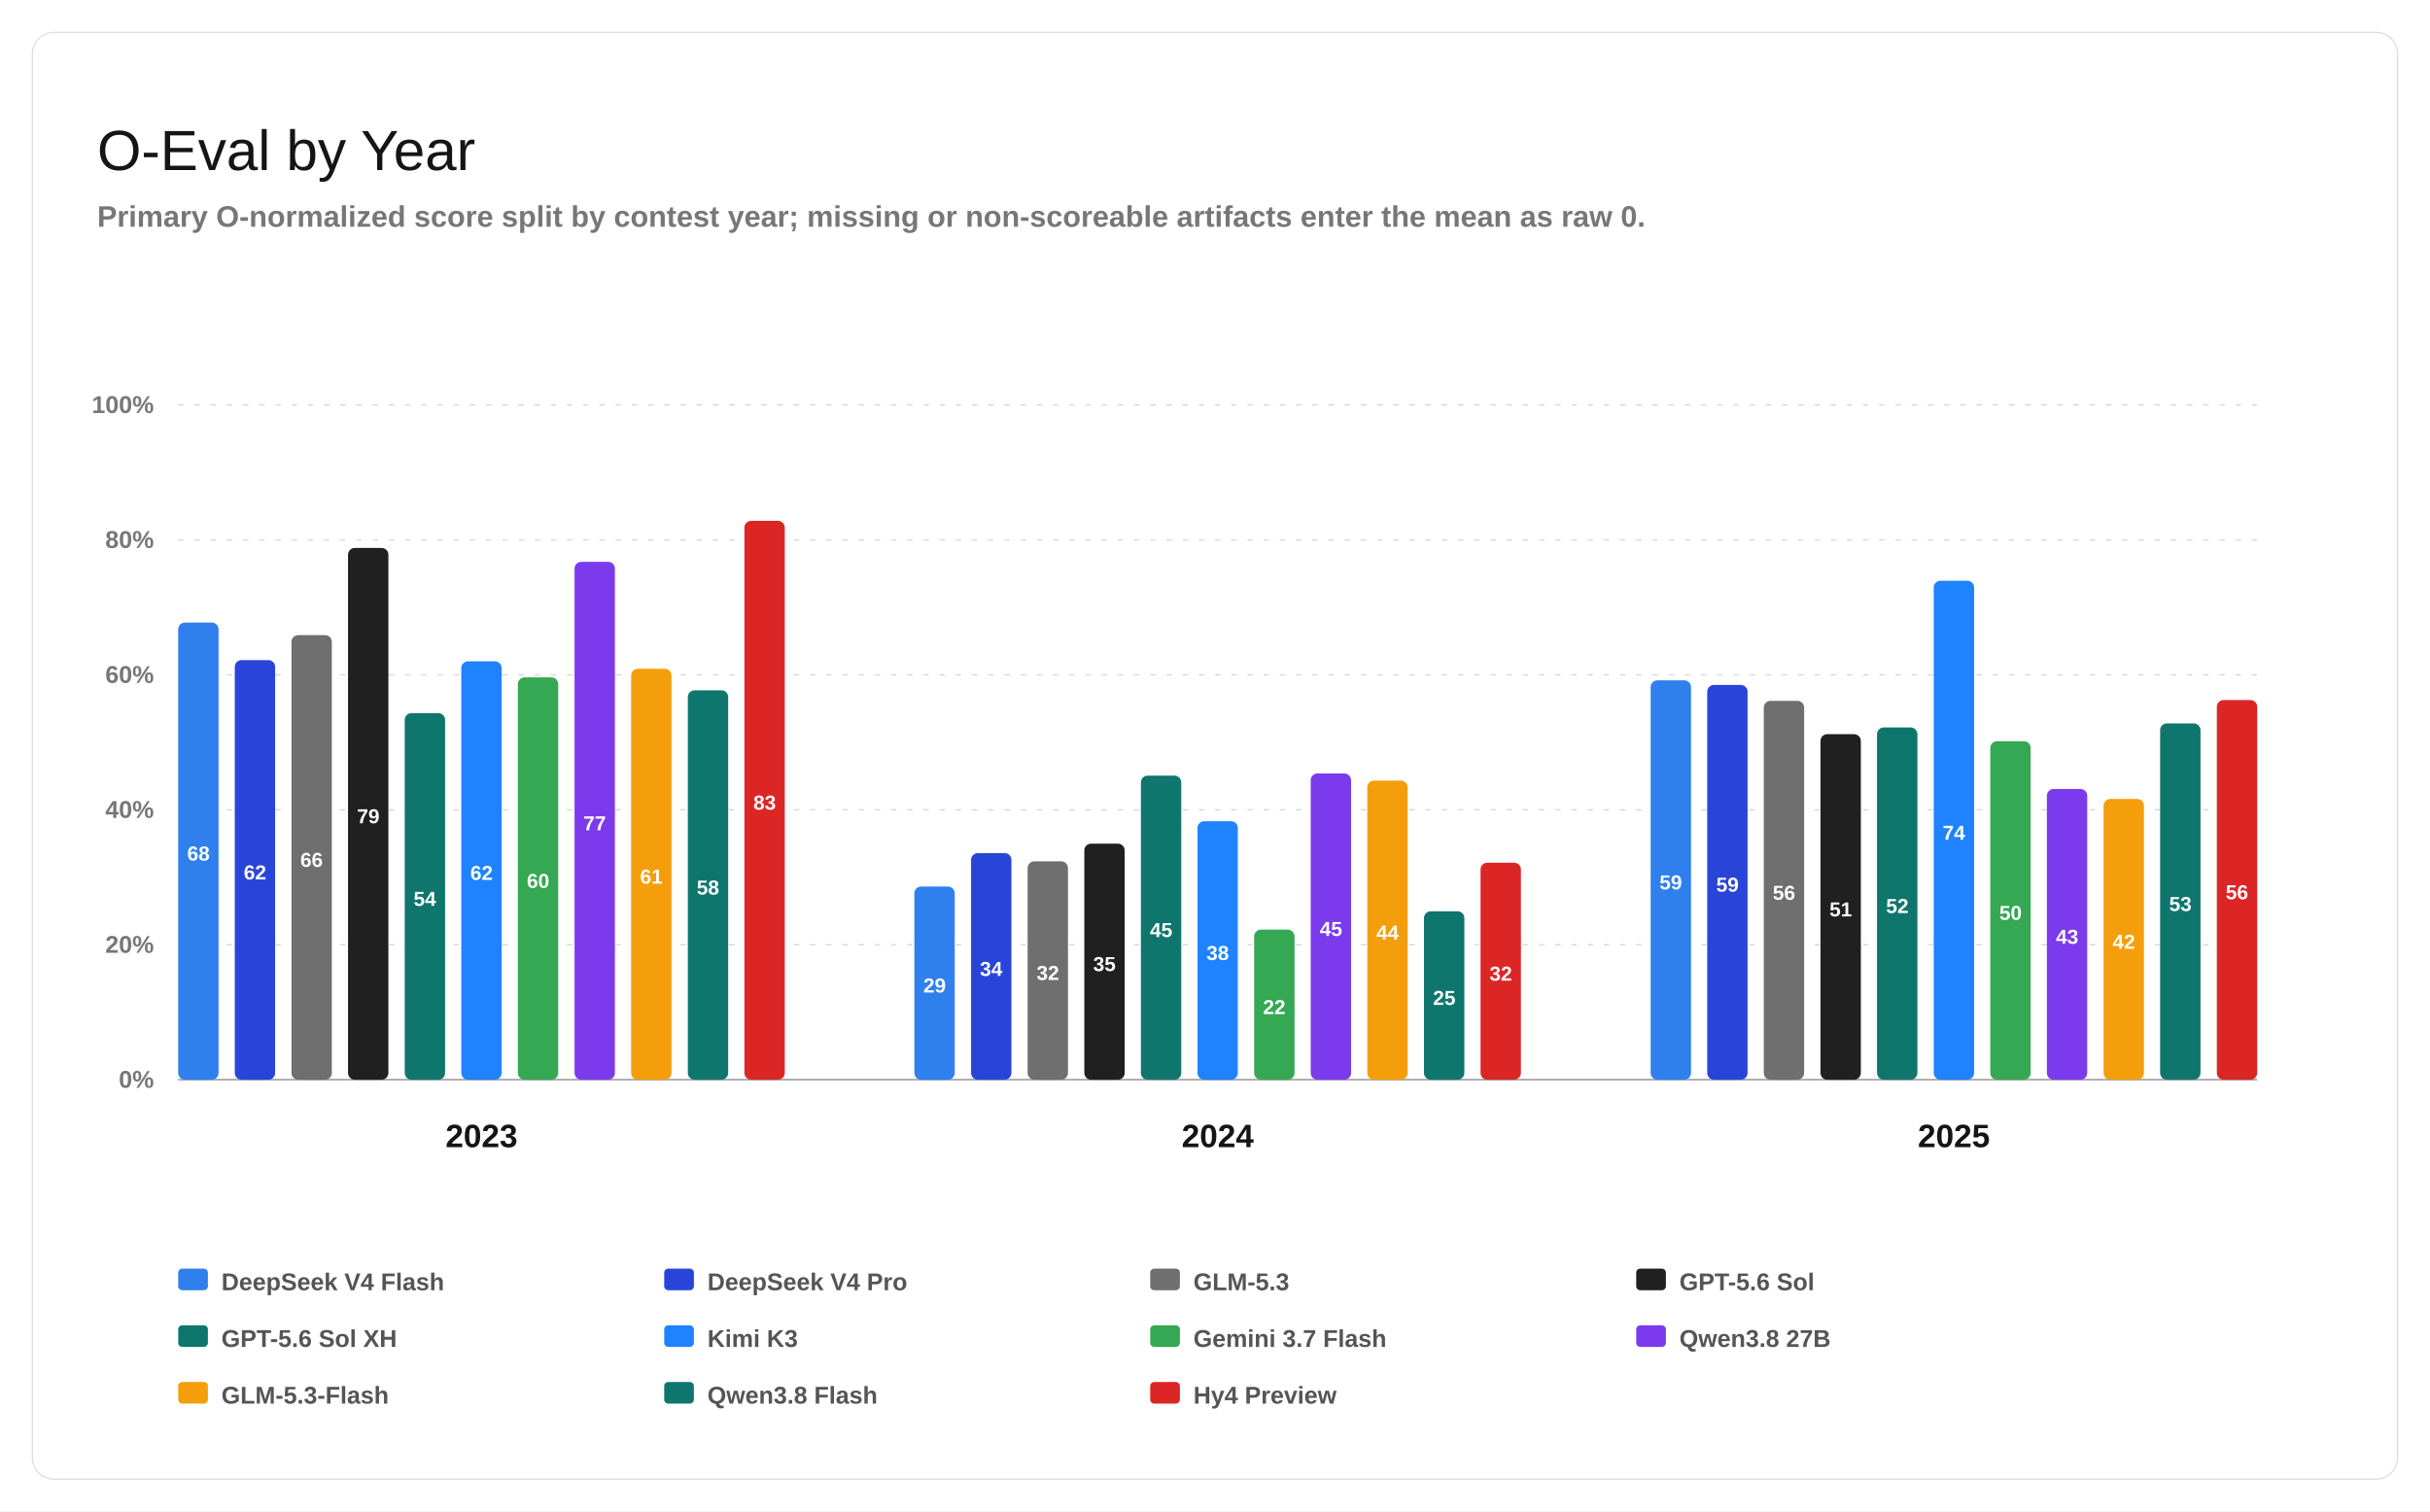
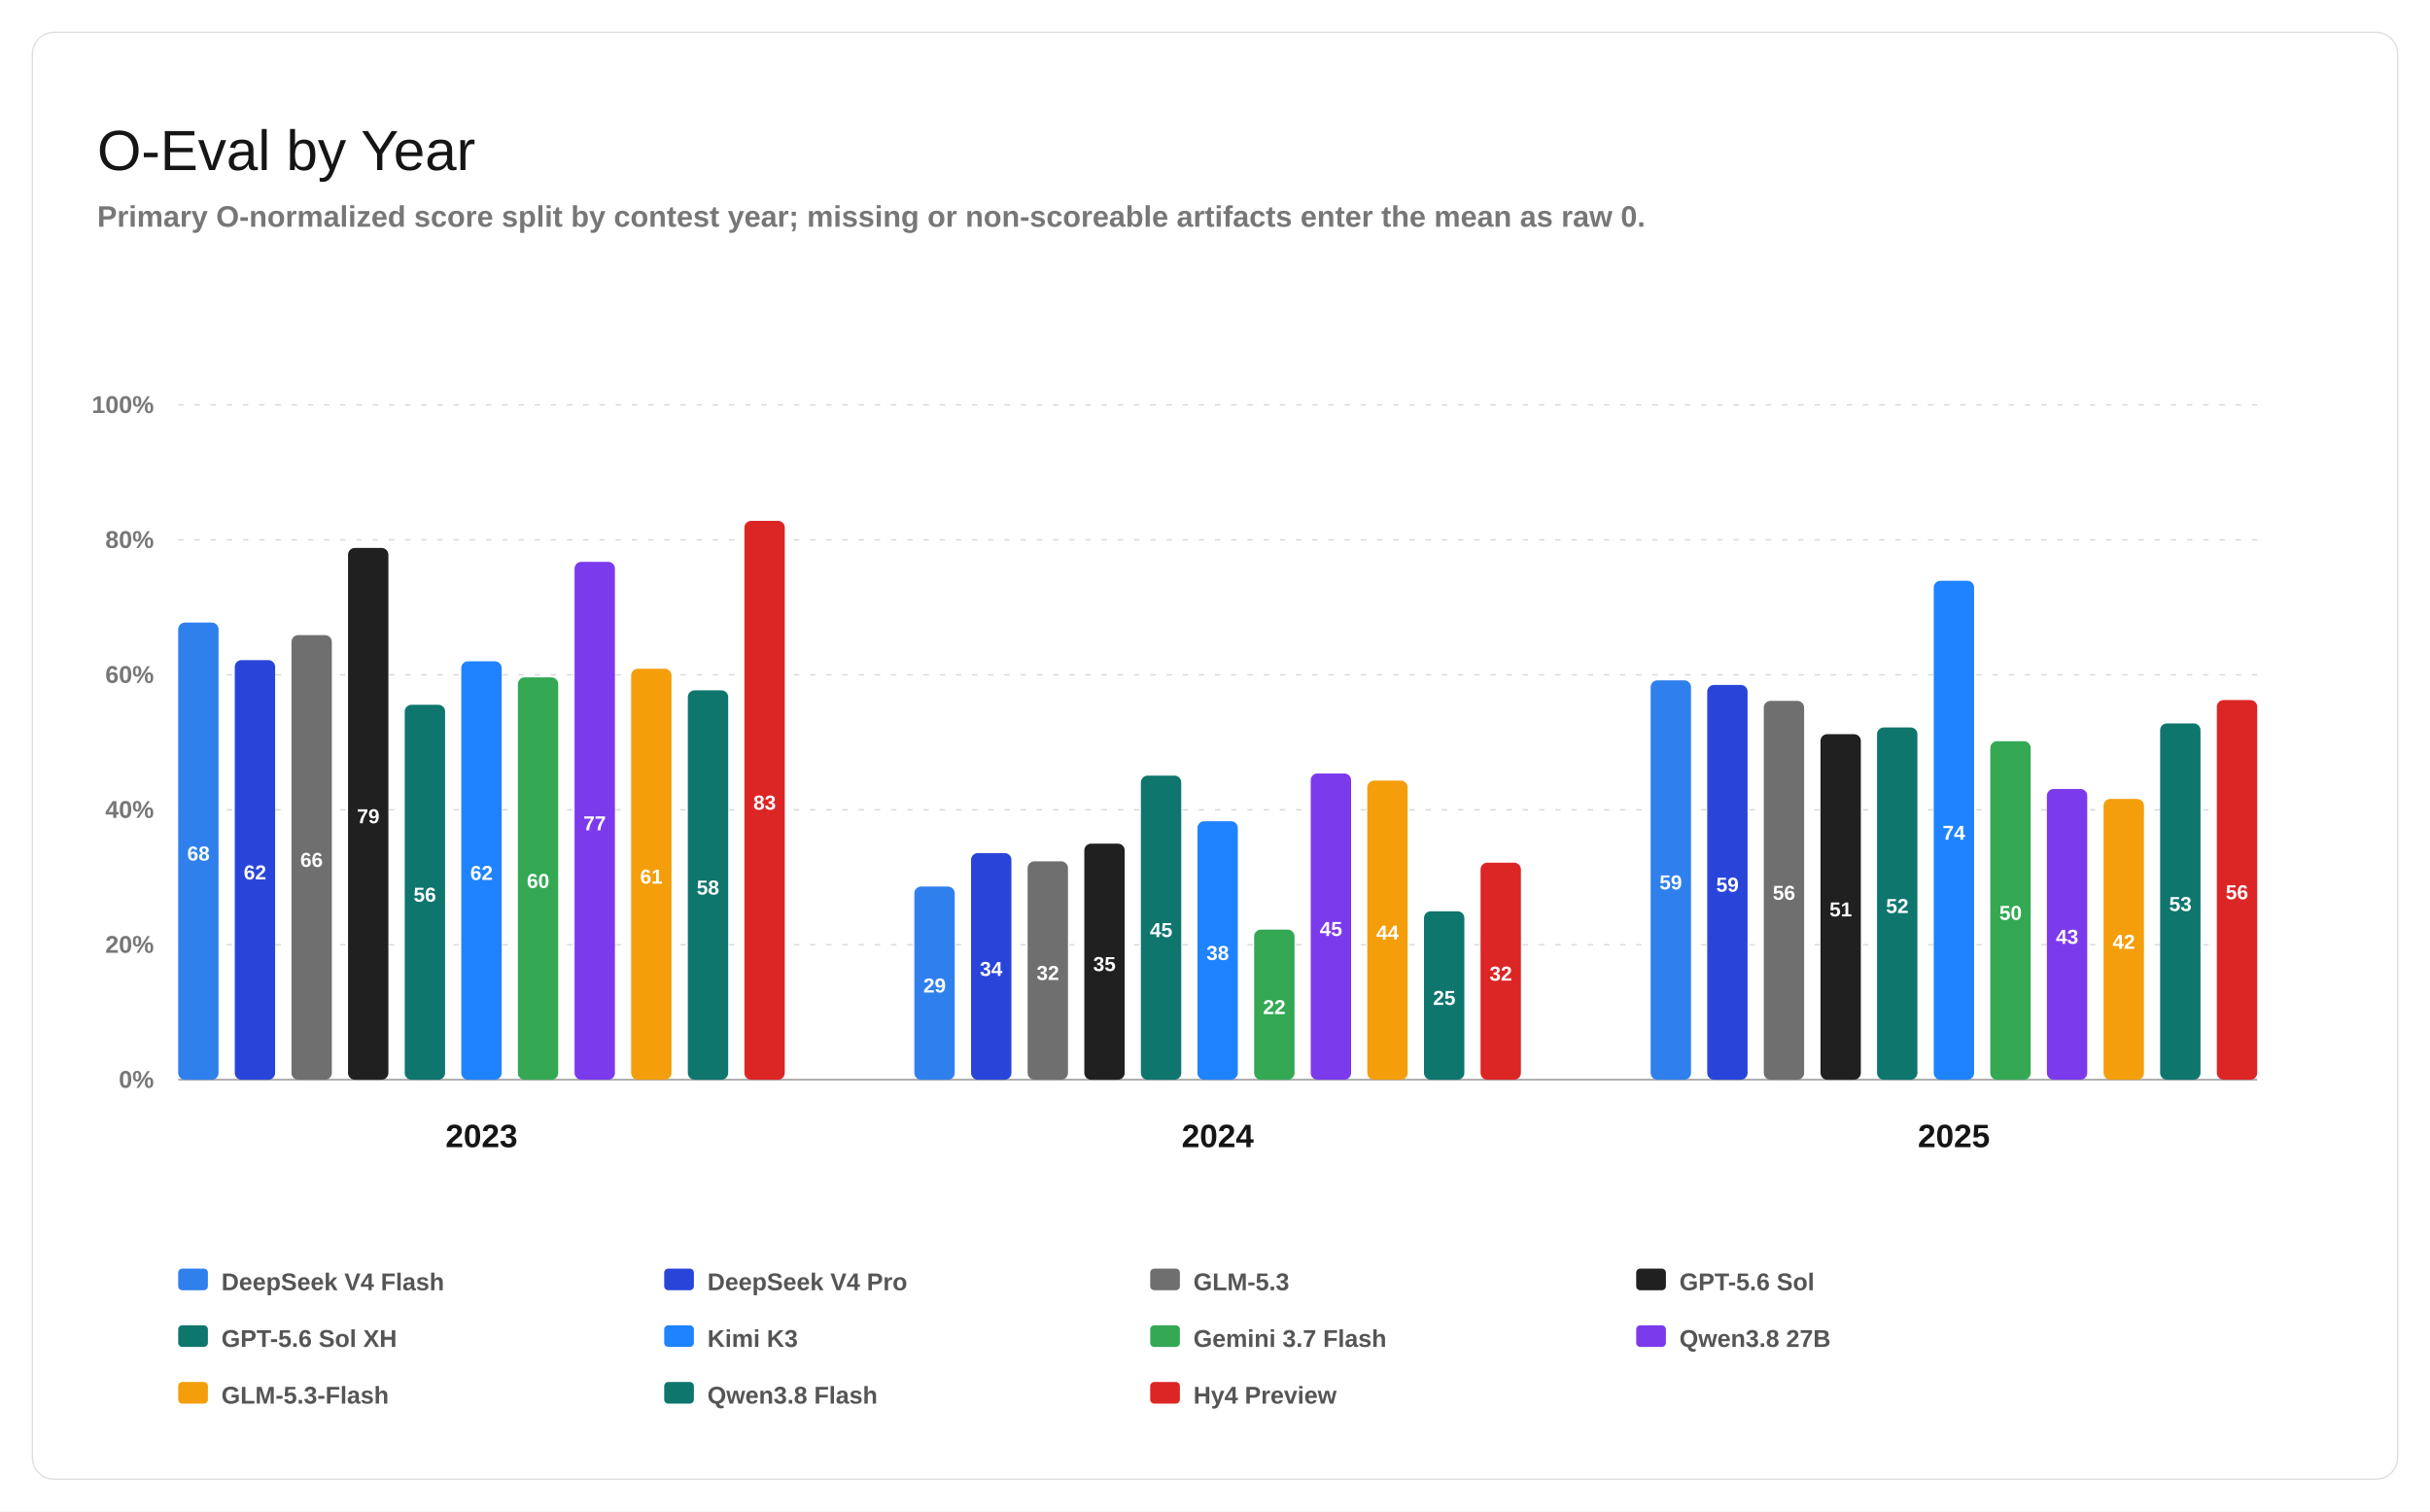
<svg xmlns="http://www.w3.org/2000/svg" width="1800" height="1120" viewBox="0 0 1800 1120" role="img">
  <style>
      .title { font-family: Georgia, Times, serif; font-size: 42px; font-weight: 500; fill: #050505; }
      .subtitle { font-family: Arial, Helvetica, sans-serif; font-size: 22px; fill: #777777; font-weight: 650; }
      .axis { font-family: Arial, Helvetica, sans-serif; font-size: 18px; fill: #777777; font-weight: 650; }
      .axis-title { font-family: Arial, Helvetica, sans-serif; font-size: 22px; fill: #111111; font-weight: 720; }
      .label { font-family: Arial, Helvetica, sans-serif; font-size: 19px; fill: #151515; font-weight: 700; }
      .small { font-family: Arial, Helvetica, sans-serif; font-size: 18px; fill: #777777; font-weight: 650; }
    </style>
  <rect width="1800" height="1120" fill="#ffffff" />
  <rect x="24.0" y="24.0" width="1752.0" height="1072.0" fill="#ffffff" rx="16.0" stroke="#dedede" />
  <text x="72.0" y="126.0" text-anchor="start" font-family="Arial, Helvetica, sans-serif" font-size="42" font-weight="500" fill="#151515">O-Eval by Year</text>
  <text x="72.0" y="168.0" text-anchor="start" font-family="Arial, Helvetica, sans-serif" font-size="22" font-weight="650" fill="#777777">Primary O-normalized score split by contest year; missing or non-scoreable artifacts enter the mean as raw 0.</text>
  <line x1="132.0" y1="800.0" x2="1672.0" y2="800.0" stroke="#aaaaaa" stroke-width="1.4" />
  <text x="114.0" y="806.0" text-anchor="end" font-family="Arial, Helvetica, sans-serif" font-size="18" font-weight="600" fill="#777777">0%</text>
  <line x1="132.0" y1="700.0" x2="1672.0" y2="700.0" stroke="#d7d7d7" stroke-width="1.0" stroke-dasharray="4 8" />
  <text x="114.0" y="706.0" text-anchor="end" font-family="Arial, Helvetica, sans-serif" font-size="18" font-weight="600" fill="#777777">20%</text>
  <line x1="132.0" y1="600.0" x2="1672.0" y2="600.0" stroke="#d7d7d7" stroke-width="1.0" stroke-dasharray="4 8" />
  <text x="114.0" y="606.0" text-anchor="end" font-family="Arial, Helvetica, sans-serif" font-size="18" font-weight="600" fill="#777777">40%</text>
  <line x1="132.0" y1="500.0" x2="1672.0" y2="500.0" stroke="#d7d7d7" stroke-width="1.0" stroke-dasharray="4 8" />
  <text x="114.0" y="506.0" text-anchor="end" font-family="Arial, Helvetica, sans-serif" font-size="18" font-weight="600" fill="#777777">60%</text>
  <line x1="132.0" y1="400.0" x2="1672.0" y2="400.0" stroke="#d7d7d7" stroke-width="1.0" stroke-dasharray="4 8" />
  <text x="114.0" y="406.0" text-anchor="end" font-family="Arial, Helvetica, sans-serif" font-size="18" font-weight="600" fill="#777777">80%</text>
  <line x1="132.0" y1="300.0" x2="1672.0" y2="300.0" stroke="#d7d7d7" stroke-width="1.0" stroke-dasharray="4 8" />
  <text x="114.0" y="306.0" text-anchor="end" font-family="Arial, Helvetica, sans-serif" font-size="18" font-weight="600" fill="#777777">100%</text>
  <text x="356.7" y="850.0" text-anchor="middle" font-family="Arial, Helvetica, sans-serif" font-size="24" font-weight="800" fill="#151515">2023</text>
  <rect x="132.0" y="461.3" width="29.9" height="338.7" fill="#2f80ed" rx="5.0" />
  <text x="147.0" y="637.6" text-anchor="middle" font-family="Arial, Helvetica, sans-serif" font-size="15" font-weight="800" fill="#ffffff">68</text>
  <rect x="173.9" y="489.1" width="29.9" height="310.9" fill="#2945d9" rx="5.0" />
  <text x="188.9" y="651.6" text-anchor="middle" font-family="Arial, Helvetica, sans-serif" font-size="15" font-weight="800" fill="#ffffff">62</text>
  <rect x="215.9" y="470.6" width="29.9" height="329.4" fill="#6f6f6f" rx="5.0" />
  <text x="230.8" y="642.3" text-anchor="middle" font-family="Arial, Helvetica, sans-serif" font-size="15" font-weight="800" fill="#ffffff">66</text>
  <rect x="257.8" y="406.0" width="29.9" height="394.0" fill="#202020" rx="5.0" />
  <text x="272.8" y="610.0" text-anchor="middle" font-family="Arial, Helvetica, sans-serif" font-size="15" font-weight="800" fill="#ffffff">79</text>
-   <rect x="299.8" y="528.4" width="29.9" height="271.6" fill="#0f766e" rx="5.0" />
-   <text x="314.7" y="671.2" text-anchor="middle" font-family="Arial, Helvetica, sans-serif" font-size="15" font-weight="800" fill="#ffffff">54</text>
+   <rect x="299.8" y="522.2" width="29.9" height="277.8" fill="#0f766e" rx="5.0" />
+   <text x="314.7" y="668.1" text-anchor="middle" font-family="Arial, Helvetica, sans-serif" font-size="15" font-weight="800" fill="#ffffff">56</text>
  <rect x="341.7" y="490.0" width="29.9" height="310.0" fill="#1f83ff" rx="5.0" />
  <text x="356.7" y="652.0" text-anchor="middle" font-family="Arial, Helvetica, sans-serif" font-size="15" font-weight="800" fill="#ffffff">62</text>
  <rect x="383.6" y="501.9" width="29.9" height="298.1" fill="#34a853" rx="5.0" />
  <text x="398.6" y="657.9" text-anchor="middle" font-family="Arial, Helvetica, sans-serif" font-size="15" font-weight="800" fill="#ffffff">60</text>
  <rect x="425.6" y="416.3" width="29.9" height="383.7" fill="#7c3aed" rx="5.0" />
  <text x="440.5" y="615.2" text-anchor="middle" font-family="Arial, Helvetica, sans-serif" font-size="15" font-weight="800" fill="#ffffff">77</text>
  <rect x="467.5" y="495.5" width="29.9" height="304.5" fill="#f59e0b" rx="5.0" />
  <text x="482.5" y="654.7" text-anchor="middle" font-family="Arial, Helvetica, sans-serif" font-size="15" font-weight="800" fill="#ffffff">61</text>
  <rect x="509.5" y="511.5" width="29.9" height="288.5" fill="#0f766e" rx="5.0" />
  <text x="524.4" y="662.8" text-anchor="middle" font-family="Arial, Helvetica, sans-serif" font-size="15" font-weight="800" fill="#ffffff">58</text>
  <rect x="551.4" y="385.9" width="29.9" height="414.1" fill="#dc2626" rx="5.0" />
  <text x="566.4" y="599.9" text-anchor="middle" font-family="Arial, Helvetica, sans-serif" font-size="15" font-weight="800" fill="#ffffff">83</text>
  <text x="902.0" y="850.0" text-anchor="middle" font-family="Arial, Helvetica, sans-serif" font-size="24" font-weight="800" fill="#151515">2024</text>
  <rect x="677.3" y="656.9" width="29.9" height="143.1" fill="#2f80ed" rx="5.0" />
  <text x="692.3" y="735.4" text-anchor="middle" font-family="Arial, Helvetica, sans-serif" font-size="15" font-weight="800" fill="#ffffff">29</text>
  <rect x="719.3" y="632.1" width="29.9" height="167.9" fill="#2945d9" rx="5.0" />
  <text x="734.2" y="723.1" text-anchor="middle" font-family="Arial, Helvetica, sans-serif" font-size="15" font-weight="800" fill="#ffffff">34</text>
  <rect x="761.2" y="638.2" width="29.9" height="161.8" fill="#6f6f6f" rx="5.0" />
  <text x="776.2" y="726.1" text-anchor="middle" font-family="Arial, Helvetica, sans-serif" font-size="15" font-weight="800" fill="#ffffff">32</text>
  <rect x="803.2" y="625.1" width="29.9" height="174.9" fill="#202020" rx="5.0" />
  <text x="818.1" y="719.5" text-anchor="middle" font-family="Arial, Helvetica, sans-serif" font-size="15" font-weight="800" fill="#ffffff">35</text>
  <rect x="845.1" y="574.7" width="29.9" height="225.3" fill="#0f766e" rx="5.0" />
  <text x="860.1" y="694.3" text-anchor="middle" font-family="Arial, Helvetica, sans-serif" font-size="15" font-weight="800" fill="#ffffff">45</text>
  <rect x="887.0" y="608.5" width="29.9" height="191.5" fill="#1f83ff" rx="5.0" />
  <text x="902.0" y="711.3" text-anchor="middle" font-family="Arial, Helvetica, sans-serif" font-size="15" font-weight="800" fill="#ffffff">38</text>
  <rect x="929.0" y="688.8" width="29.9" height="111.2" fill="#34a853" rx="5.0" />
  <text x="943.9" y="751.4" text-anchor="middle" font-family="Arial, Helvetica, sans-serif" font-size="15" font-weight="800" fill="#ffffff">22</text>
  <rect x="970.9" y="573.1" width="29.9" height="226.9" fill="#7c3aed" rx="5.0" />
  <text x="985.9" y="693.5" text-anchor="middle" font-family="Arial, Helvetica, sans-serif" font-size="15" font-weight="800" fill="#ffffff">45</text>
  <rect x="1012.8" y="578.4" width="29.9" height="221.6" fill="#f59e0b" rx="5.0" />
  <text x="1027.8" y="696.2" text-anchor="middle" font-family="Arial, Helvetica, sans-serif" font-size="15" font-weight="800" fill="#ffffff">44</text>
  <rect x="1054.8" y="675.2" width="29.9" height="124.8" fill="#0f766e" rx="5.0" />
  <text x="1069.8" y="744.6" text-anchor="middle" font-family="Arial, Helvetica, sans-serif" font-size="15" font-weight="800" fill="#ffffff">25</text>
  <rect x="1096.7" y="639.2" width="29.9" height="160.8" fill="#dc2626" rx="5.0" />
  <text x="1111.7" y="726.6" text-anchor="middle" font-family="Arial, Helvetica, sans-serif" font-size="15" font-weight="800" fill="#ffffff">32</text>
  <text x="1447.3" y="850.0" text-anchor="middle" font-family="Arial, Helvetica, sans-serif" font-size="24" font-weight="800" fill="#151515">2025</text>
  <rect x="1222.7" y="504.1" width="29.9" height="295.9" fill="#2f80ed" rx="5.0" />
  <text x="1237.6" y="659.0" text-anchor="middle" font-family="Arial, Helvetica, sans-serif" font-size="15" font-weight="800" fill="#ffffff">59</text>
  <rect x="1264.6" y="507.5" width="29.9" height="292.5" fill="#2945d9" rx="5.0" />
  <text x="1279.6" y="660.7" text-anchor="middle" font-family="Arial, Helvetica, sans-serif" font-size="15" font-weight="800" fill="#ffffff">59</text>
  <rect x="1306.5" y="519.3" width="29.9" height="280.7" fill="#6f6f6f" rx="5.0" />
  <text x="1321.5" y="666.7" text-anchor="middle" font-family="Arial, Helvetica, sans-serif" font-size="15" font-weight="800" fill="#ffffff">56</text>
  <rect x="1348.5" y="544.0" width="29.9" height="256.0" fill="#202020" rx="5.0" />
  <text x="1363.5" y="679.0" text-anchor="middle" font-family="Arial, Helvetica, sans-serif" font-size="15" font-weight="800" fill="#ffffff">51</text>
  <rect x="1390.4" y="539.0" width="29.9" height="261.0" fill="#0f766e" rx="5.0" />
  <text x="1405.4" y="676.5" text-anchor="middle" font-family="Arial, Helvetica, sans-serif" font-size="15" font-weight="800" fill="#ffffff">52</text>
  <rect x="1432.4" y="430.3" width="29.9" height="369.7" fill="#1f83ff" rx="5.0" />
  <text x="1447.3" y="622.2" text-anchor="middle" font-family="Arial, Helvetica, sans-serif" font-size="15" font-weight="800" fill="#ffffff">74</text>
  <rect x="1474.3" y="549.2" width="29.9" height="250.8" fill="#34a853" rx="5.0" />
  <text x="1489.3" y="681.6" text-anchor="middle" font-family="Arial, Helvetica, sans-serif" font-size="15" font-weight="800" fill="#ffffff">50</text>
  <rect x="1516.2" y="584.6" width="29.9" height="215.4" fill="#7c3aed" rx="5.0" />
  <text x="1531.2" y="699.3" text-anchor="middle" font-family="Arial, Helvetica, sans-serif" font-size="15" font-weight="800" fill="#ffffff">43</text>
  <rect x="1558.2" y="592.0" width="29.9" height="208.0" fill="#f59e0b" rx="5.0" />
  <text x="1573.2" y="703.0" text-anchor="middle" font-family="Arial, Helvetica, sans-serif" font-size="15" font-weight="800" fill="#ffffff">42</text>
  <rect x="1600.1" y="536.0" width="29.9" height="264.0" fill="#0f766e" rx="5.0" />
  <text x="1615.1" y="675.0" text-anchor="middle" font-family="Arial, Helvetica, sans-serif" font-size="15" font-weight="800" fill="#ffffff">53</text>
  <rect x="1642.1" y="518.7" width="29.9" height="281.3" fill="#dc2626" rx="5.0" />
  <text x="1657.0" y="666.3" text-anchor="middle" font-family="Arial, Helvetica, sans-serif" font-size="15" font-weight="800" fill="#ffffff">56</text>
  <rect x="132.0" y="940.0" width="22.0" height="16.0" fill="#2f80ed" rx="3.0" />
  <text x="164.0" y="956.0" text-anchor="start" font-family="Arial, Helvetica, sans-serif" font-size="18" font-weight="600" fill="#555555">DeepSeek V4 Flash</text>
  <rect x="492.0" y="940.0" width="22.0" height="16.0" fill="#2945d9" rx="3.0" />
  <text x="524.0" y="956.0" text-anchor="start" font-family="Arial, Helvetica, sans-serif" font-size="18" font-weight="600" fill="#555555">DeepSeek V4 Pro</text>
  <rect x="852.0" y="940.0" width="22.0" height="16.0" fill="#6f6f6f" rx="3.0" />
  <text x="884.0" y="956.0" text-anchor="start" font-family="Arial, Helvetica, sans-serif" font-size="18" font-weight="600" fill="#555555">GLM-5.3</text>
  <rect x="1212.0" y="940.0" width="22.0" height="16.0" fill="#202020" rx="3.0" />
  <text x="1244.0" y="956.0" text-anchor="start" font-family="Arial, Helvetica, sans-serif" font-size="18" font-weight="600" fill="#555555">GPT-5.6 Sol</text>
  <rect x="132.0" y="982.0" width="22.0" height="16.0" fill="#0f766e" rx="3.0" />
  <text x="164.0" y="998.0" text-anchor="start" font-family="Arial, Helvetica, sans-serif" font-size="18" font-weight="600" fill="#555555">GPT-5.6 Sol XH</text>
  <rect x="492.0" y="982.0" width="22.0" height="16.0" fill="#1f83ff" rx="3.0" />
  <text x="524.0" y="998.0" text-anchor="start" font-family="Arial, Helvetica, sans-serif" font-size="18" font-weight="600" fill="#555555">Kimi K3</text>
  <rect x="852.0" y="982.0" width="22.0" height="16.0" fill="#34a853" rx="3.0" />
  <text x="884.0" y="998.0" text-anchor="start" font-family="Arial, Helvetica, sans-serif" font-size="18" font-weight="600" fill="#555555">Gemini 3.7 Flash</text>
  <rect x="1212.0" y="982.0" width="22.0" height="16.0" fill="#7c3aed" rx="3.0" />
  <text x="1244.0" y="998.0" text-anchor="start" font-family="Arial, Helvetica, sans-serif" font-size="18" font-weight="600" fill="#555555">Qwen3.8 27B</text>
  <rect x="132.0" y="1024.0" width="22.0" height="16.0" fill="#f59e0b" rx="3.0" />
  <text x="164.0" y="1040.0" text-anchor="start" font-family="Arial, Helvetica, sans-serif" font-size="18" font-weight="600" fill="#555555">GLM-5.3-Flash</text>
  <rect x="492.0" y="1024.0" width="22.0" height="16.0" fill="#0f766e" rx="3.0" />
  <text x="524.0" y="1040.0" text-anchor="start" font-family="Arial, Helvetica, sans-serif" font-size="18" font-weight="600" fill="#555555">Qwen3.8 Flash</text>
  <rect x="852.0" y="1024.0" width="22.0" height="16.0" fill="#dc2626" rx="3.0" />
  <text x="884.0" y="1040.0" text-anchor="start" font-family="Arial, Helvetica, sans-serif" font-size="18" font-weight="600" fill="#555555">Hy4 Preview</text>
</svg>
